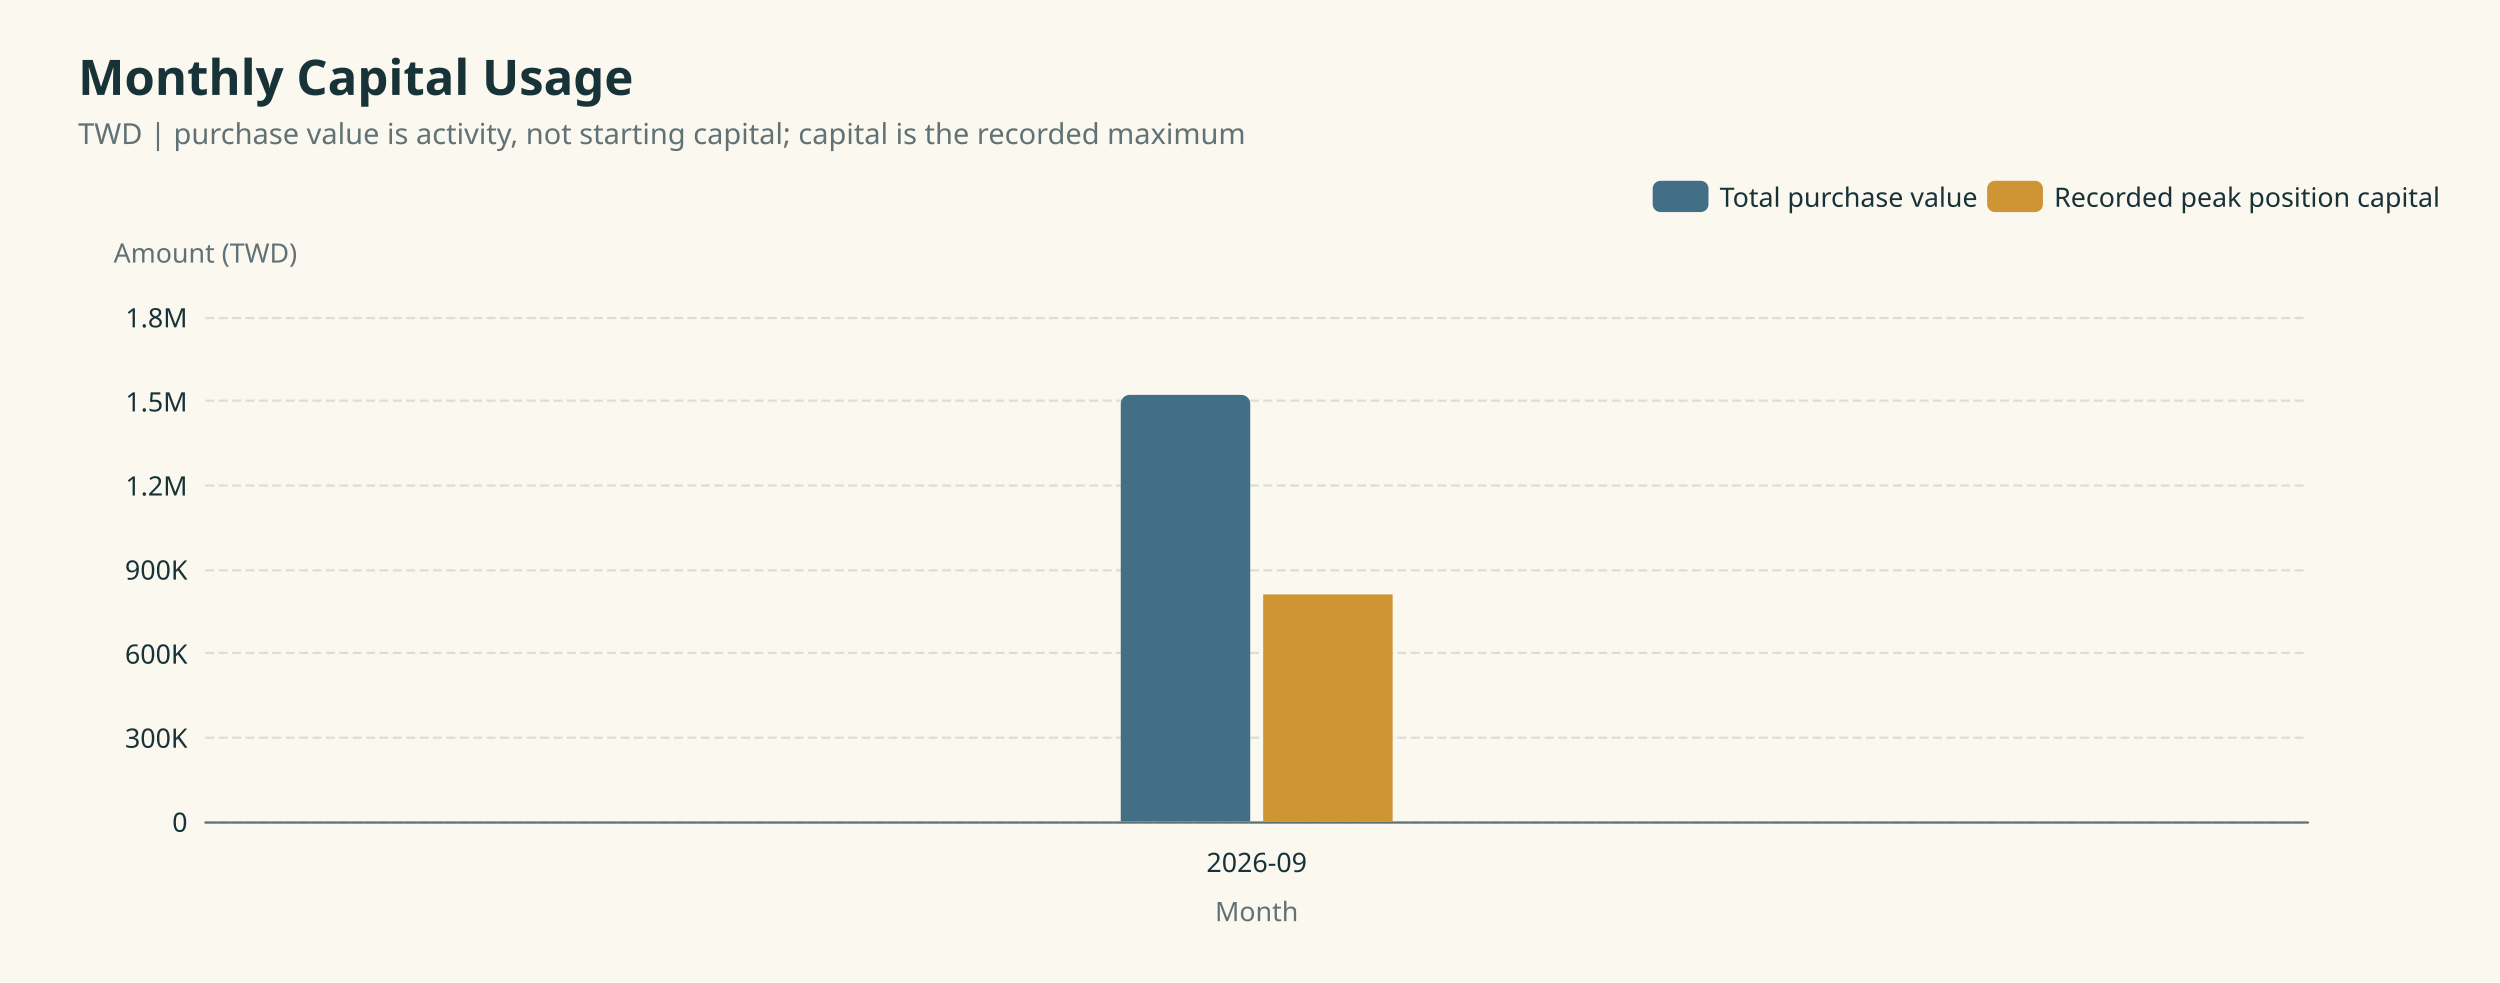
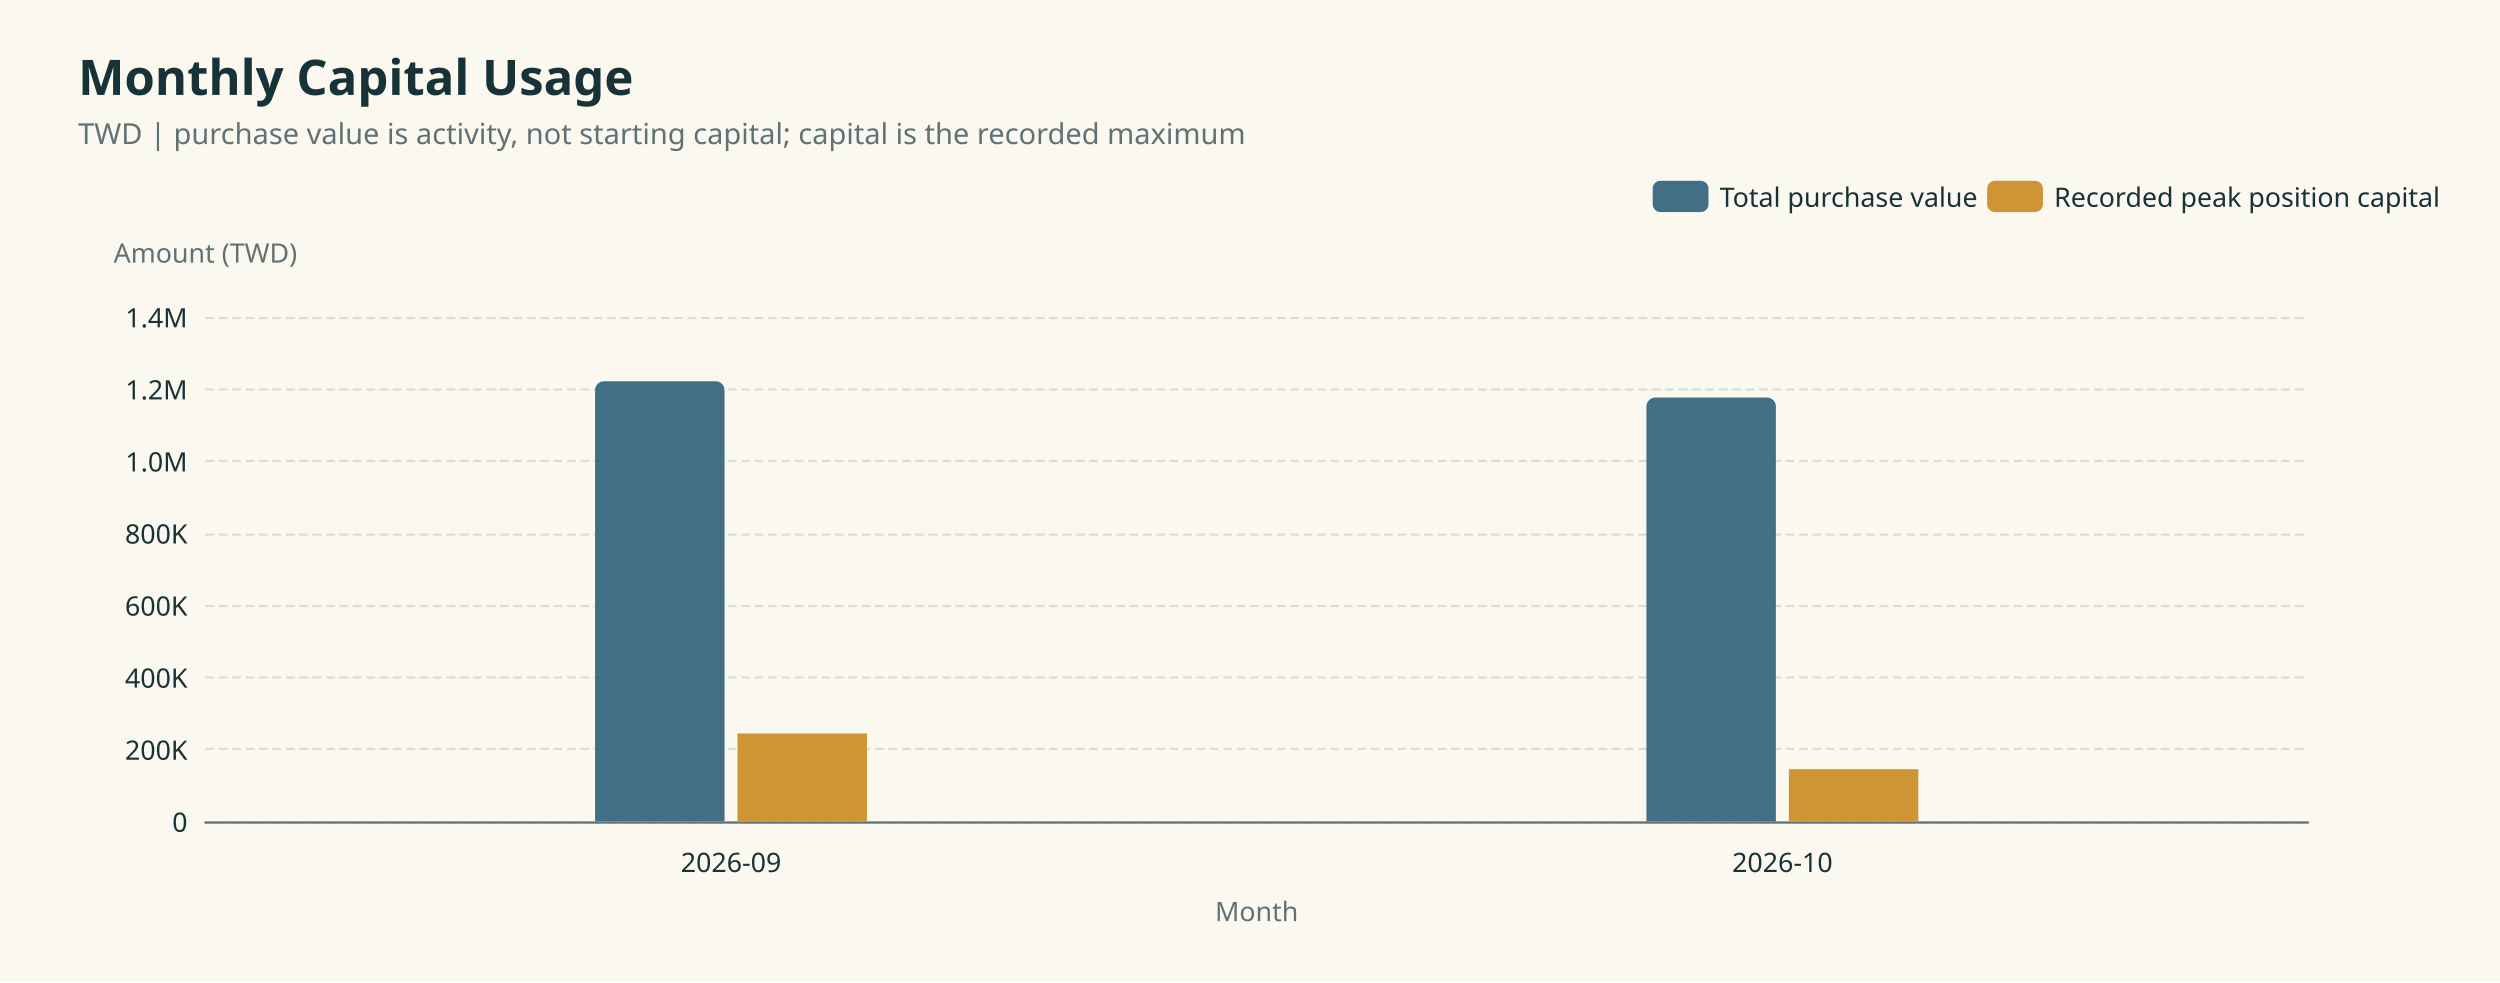
<svg xmlns="http://www.w3.org/2000/svg" width="1120" height="440" version="1.1" baseProfile="full" viewBox="0 0 1120 440">
  <rect width="1120" height="440" x="0" y="0" fill="#fbf8f0" />
  <path d="M92 368.5L1034 368.5" fill="none" pointer-events="visible" stroke="#d8dfda" stroke-dasharray="4,2" class="zr1-cls-3" />
-   <path d="M92 330.5L1034 330.5" fill="none" pointer-events="visible" stroke="#d8dfda" stroke-dasharray="4,2" class="zr1-cls-3" />
-   <path d="M92 292.5L1034 292.5" fill="none" pointer-events="visible" stroke="#d8dfda" stroke-dasharray="4,2" class="zr1-cls-3" />
-   <path d="M92 255.5L1034 255.5" fill="none" pointer-events="visible" stroke="#d8dfda" stroke-dasharray="4,2" class="zr1-cls-3" />
-   <path d="M92 217.5L1034 217.5" fill="none" pointer-events="visible" stroke="#d8dfda" stroke-dasharray="4,2" class="zr1-cls-3" />
-   <path d="M92 179.5L1034 179.5" fill="none" pointer-events="visible" stroke="#d8dfda" stroke-dasharray="4,2" class="zr1-cls-3" />
+   <path d="M92 335.5L1034 335.5" fill="none" pointer-events="visible" stroke="#d8dfda" stroke-dasharray="4,2" class="zr1-cls-3" />
+   <path d="M92 303.5L1034 303.5" fill="none" pointer-events="visible" stroke="#d8dfda" stroke-dasharray="4,2" class="zr1-cls-3" />
+   <path d="M92 271.5L1034 271.5" fill="none" pointer-events="visible" stroke="#d8dfda" stroke-dasharray="4,2" class="zr1-cls-3" />
+   <path d="M92 239.5L1034 239.5" fill="none" pointer-events="visible" stroke="#d8dfda" stroke-dasharray="4,2" class="zr1-cls-3" />
+   <path d="M92 206.5L1034 206.5" fill="none" pointer-events="visible" stroke="#d8dfda" stroke-dasharray="4,2" class="zr1-cls-3" />
+   <path d="M92 174.5L1034 174.5" fill="none" pointer-events="visible" stroke="#d8dfda" stroke-dasharray="4,2" class="zr1-cls-3" />
  <path d="M92 142.5L1034 142.5" fill="none" pointer-events="visible" stroke="#d8dfda" stroke-dasharray="4,2" class="zr1-cls-3" />
  <text dominant-baseline="central" text-anchor="middle" style="font-size:12px;font-family:sans-serif;" xml:space="preserve" y="-14" transform="translate(92 127)" fill="#617276">Amount (TWD)</text>
  <text dominant-baseline="central" text-anchor="middle" style="font-size:12px;font-family:sans-serif;" y="6" transform="translate(563 402)" fill="#617276">Month</text>
  <path d="M92 368.5L1034 368.5" fill="none" pointer-events="visible" stroke="#617276" stroke-linecap="round" class="zr1-cls-3" />
  <text dominant-baseline="central" text-anchor="end" style="font-size:12px;font-family:sans-serif;" transform="translate(84 368)" fill="#183338">0</text>
-   <text dominant-baseline="central" text-anchor="end" style="font-size:12px;font-family:sans-serif;" transform="translate(84 330.3333)" fill="#183338">300K</text>
-   <text dominant-baseline="central" text-anchor="end" style="font-size:12px;font-family:sans-serif;" transform="translate(84 292.6667)" fill="#183338">600K</text>
-   <text dominant-baseline="central" text-anchor="end" style="font-size:12px;font-family:sans-serif;" transform="translate(84 255)" fill="#183338">900K</text>
-   <text dominant-baseline="central" text-anchor="end" style="font-size:12px;font-family:sans-serif;" transform="translate(84 217.3333)" fill="#183338">1.2M</text>
-   <text dominant-baseline="central" text-anchor="end" style="font-size:12px;font-family:sans-serif;" transform="translate(84 179.6667)" fill="#183338">1.5M</text>
-   <text dominant-baseline="central" text-anchor="end" style="font-size:12px;font-family:sans-serif;" transform="translate(84 142)" fill="#183338">1.8M</text>
-   <text dominant-baseline="central" text-anchor="middle" style="font-size:12px;font-family:sans-serif;" y="6" transform="translate(563 380)" fill="#183338">2026-09</text>
-   <path d="M506.1 176.9L556.1 176.9A4 4 0 0 1 560.1 180.9L560.1 368L502.1 368L502.1 180.9A4 4 0 0 1 506.1 176.9Z" fill="#426f86" ecmeta_series_index="0" ecmeta_data_index="0" ecmeta_ssr_type="chart" class="zr1-cls-4" />
-   <path d="M565.9 368l58 0l0 -101.7l-58 0Z" fill="#cf9433" ecmeta_series_index="1" ecmeta_data_index="0" ecmeta_ssr_type="chart" class="zr1-cls-5" />
+   <text dominant-baseline="central" text-anchor="end" style="font-size:12px;font-family:sans-serif;" transform="translate(84 335.7143)" fill="#183338">200K</text>
+   <text dominant-baseline="central" text-anchor="end" style="font-size:12px;font-family:sans-serif;" transform="translate(84 303.4286)" fill="#183338">400K</text>
+   <text dominant-baseline="central" text-anchor="end" style="font-size:12px;font-family:sans-serif;" transform="translate(84 271.1429)" fill="#183338">600K</text>
+   <text dominant-baseline="central" text-anchor="end" style="font-size:12px;font-family:sans-serif;" transform="translate(84 238.8571)" fill="#183338">800K</text>
+   <text dominant-baseline="central" text-anchor="end" style="font-size:12px;font-family:sans-serif;" transform="translate(84 206.5714)" fill="#183338">1.0M</text>
+   <text dominant-baseline="central" text-anchor="end" style="font-size:12px;font-family:sans-serif;" transform="translate(84 174.2857)" fill="#183338">1.2M</text>
+   <text dominant-baseline="central" text-anchor="end" style="font-size:12px;font-family:sans-serif;" transform="translate(84 142)" fill="#183338">1.4M</text>
+   <text dominant-baseline="central" text-anchor="middle" style="font-size:12px;font-family:sans-serif;" y="6" transform="translate(327.5 380)" fill="#183338">2026-09</text>
+   <text dominant-baseline="central" text-anchor="middle" style="font-size:12px;font-family:sans-serif;" y="6" transform="translate(798.5 380)" fill="#183338">2026-10</text>
+   <path d="M270.6 170.8L320.6 170.8A4 4 0 0 1 324.6 174.8L324.6 368L266.6 368L266.6 174.8A4 4 0 0 1 270.6 170.8Z" fill="#426f86" ecmeta_series_index="0" ecmeta_data_index="0" ecmeta_ssr_type="chart" class="zr1-cls-4" />
+   <path d="M741.6 178.1L791.6 178.1A4 4 0 0 1 795.6 182.1L795.6 368L737.6 368L737.6 182.1A4 4 0 0 1 741.6 178.1Z" fill="#426f86" ecmeta_series_index="0" ecmeta_data_index="1" ecmeta_ssr_type="chart" class="zr1-cls-4" />
+   <path d="M330.4 368l58 0l0 -39.4l-58 0Z" fill="#cf9433" ecmeta_series_index="1" ecmeta_data_index="0" ecmeta_ssr_type="chart" class="zr1-cls-5" />
+   <path d="M801.4 368l58 0l0 -23.4l-58 0Z" fill="#cf9433" ecmeta_series_index="1" ecmeta_data_index="1" ecmeta_ssr_type="chart" class="zr1-cls-5" />
  <path d="M-5 -5l354.6 0l0 24l-354.6 0Z" transform="translate(740.4 81)" fill="rgb(0,0,0)" fill-opacity="0" stroke="#b7b9be" stroke-width="0" class="zr1-cls-3" />
  <path d="M3.5 0L21.5 0A3.5 3.5 0 0 1 25 3.5L25 10.5A3.5 3.5 0 0 1 21.5 14L3.5 14A3.5 3.5 0 0 1 0 10.5L0 3.5A3.5 3.5 0 0 1 3.5 0Z" transform="translate(740.4 81)" fill="#426f86" ecmeta_series_index="0" ecmeta_data_index="0" ecmeta_ssr_type="legend" ecmeta_silent="true" class="zr1-cls-3" />
  <text dominant-baseline="central" text-anchor="start" style="font-size:12px;font-family:sans-serif;" xml:space="preserve" x="30" y="7" transform="translate(740.4 81)" fill="#183338">Total purchase value</text>
  <path d="M0 0l141.8 0l0 14l-141.8 0Z" transform="translate(740.4 81)" fill="none" pointer-events="visible" ecmeta_series_index="0" ecmeta_data_index="0" ecmeta_ssr_type="legend" class="zr1-cls-6" />
  <path d="M3.5 0L21.5 0A3.5 3.5 0 0 1 25 3.5L25 10.5A3.5 3.5 0 0 1 21.5 14L3.5 14A3.5 3.5 0 0 1 0 10.5L0 3.5A3.5 3.5 0 0 1 3.5 0Z" transform="translate(890.24 81)" fill="#cf9433" ecmeta_series_index="1" ecmeta_data_index="1" ecmeta_ssr_type="legend" ecmeta_silent="true" class="zr1-cls-3" />
  <text dominant-baseline="central" text-anchor="start" style="font-size:12px;font-family:sans-serif;" xml:space="preserve" x="30" y="7" transform="translate(890.24 81)" fill="#183338">Recorded peak position capital</text>
  <path d="M0 0l194.8 0l0 14l-194.8 0Z" transform="translate(890.24 81)" fill="none" pointer-events="visible" ecmeta_series_index="1" ecmeta_data_index="1" ecmeta_ssr_type="legend" class="zr1-cls-6" />
  <path d="M-5 -5l503.2 0l0 53l-503.2 0Z" transform="translate(35 23)" fill="rgb(0,0,0)" fill-opacity="0" stroke="#3c3c41" stroke-width="0" class="zr1-cls-3" />
  <text dominant-baseline="central" text-anchor="start" style="font-size:22px;font-family:sans-serif;font-weight:700;" xml:space="preserve" y="11" transform="translate(35 23)" fill="#183338">Monthly Capital Usage</text>
  <text dominant-baseline="central" text-anchor="start" style="font-size:13px;font-family:sans-serif;" xml:space="preserve" y="36.5" transform="translate(35 23)" fill="#617276">TWD | purchase value is activity, not starting capital; capital is the recorded maximum</text>
  <style>
.zr1-cls-3:hover {
pointer-events:none;
}
.zr1-cls-4:hover {
cursor:pointer;
fill:rgba(72,122,147,1);
}
.zr1-cls-5:hover {
cursor:pointer;
fill:rgba(227,162,56,1);
}
.zr1-cls-6:hover {
cursor:pointer;
fill:rgba(0,0,0,0);
}



</style>
</svg>
